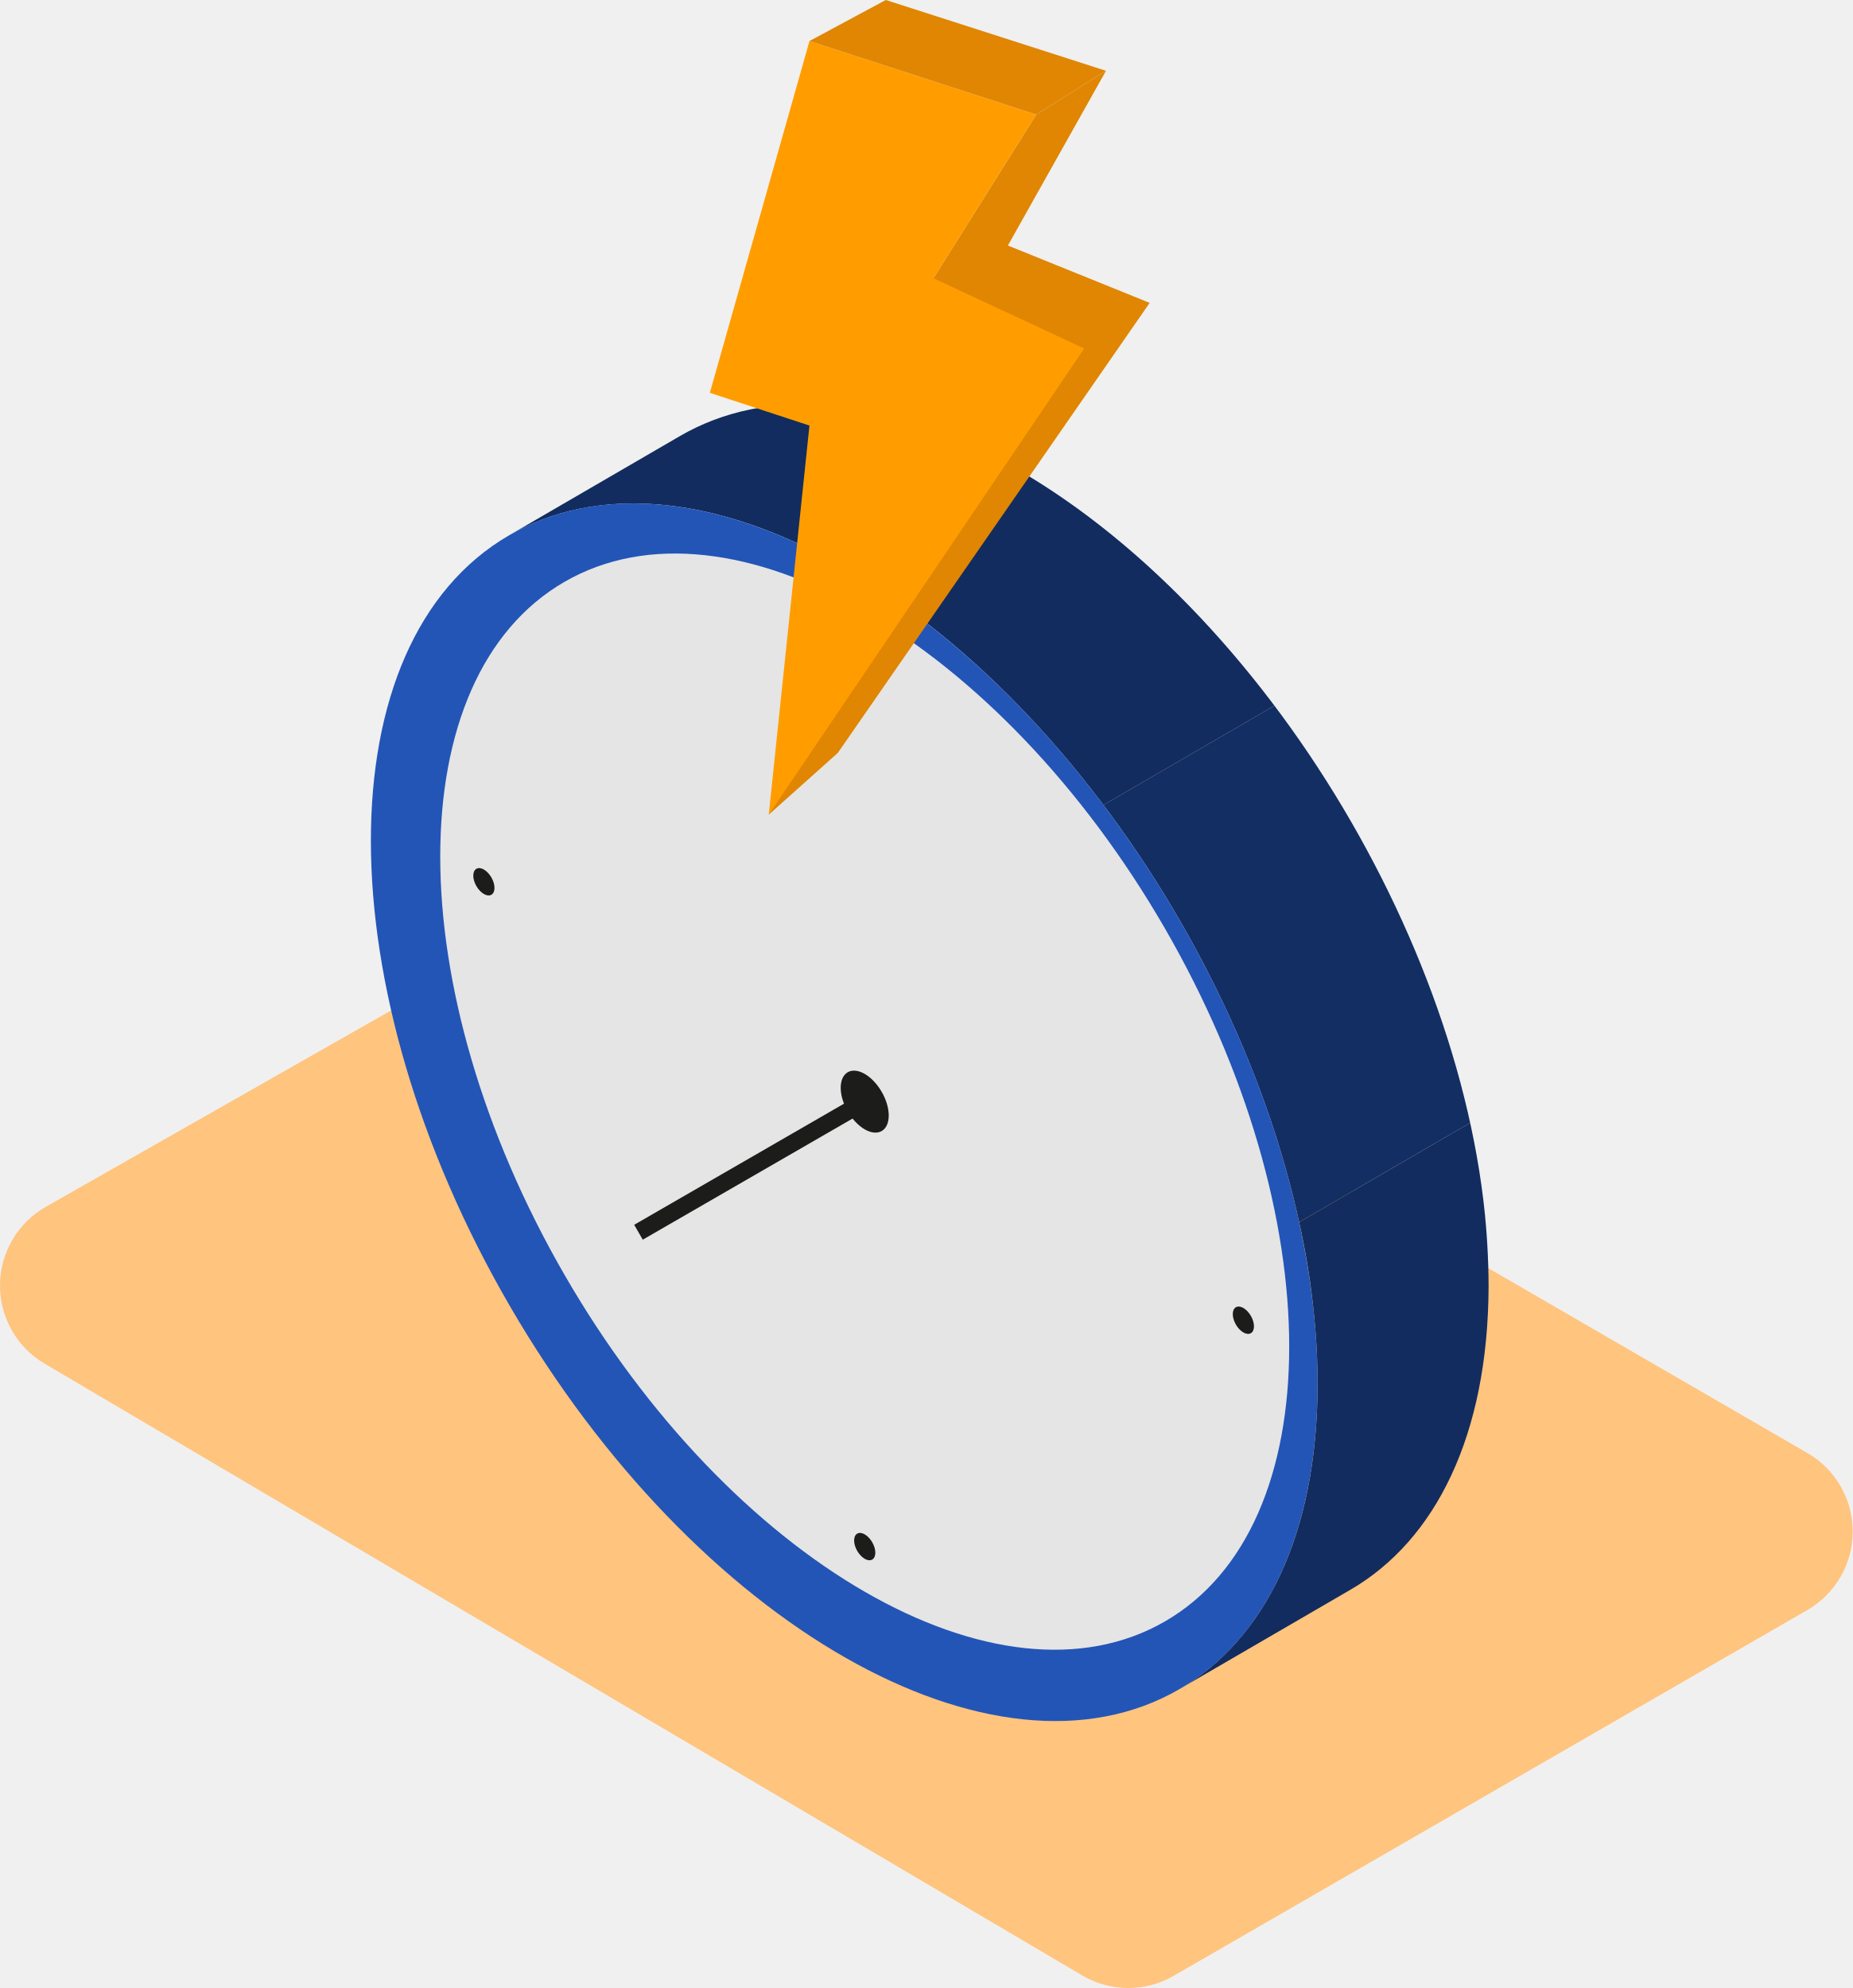
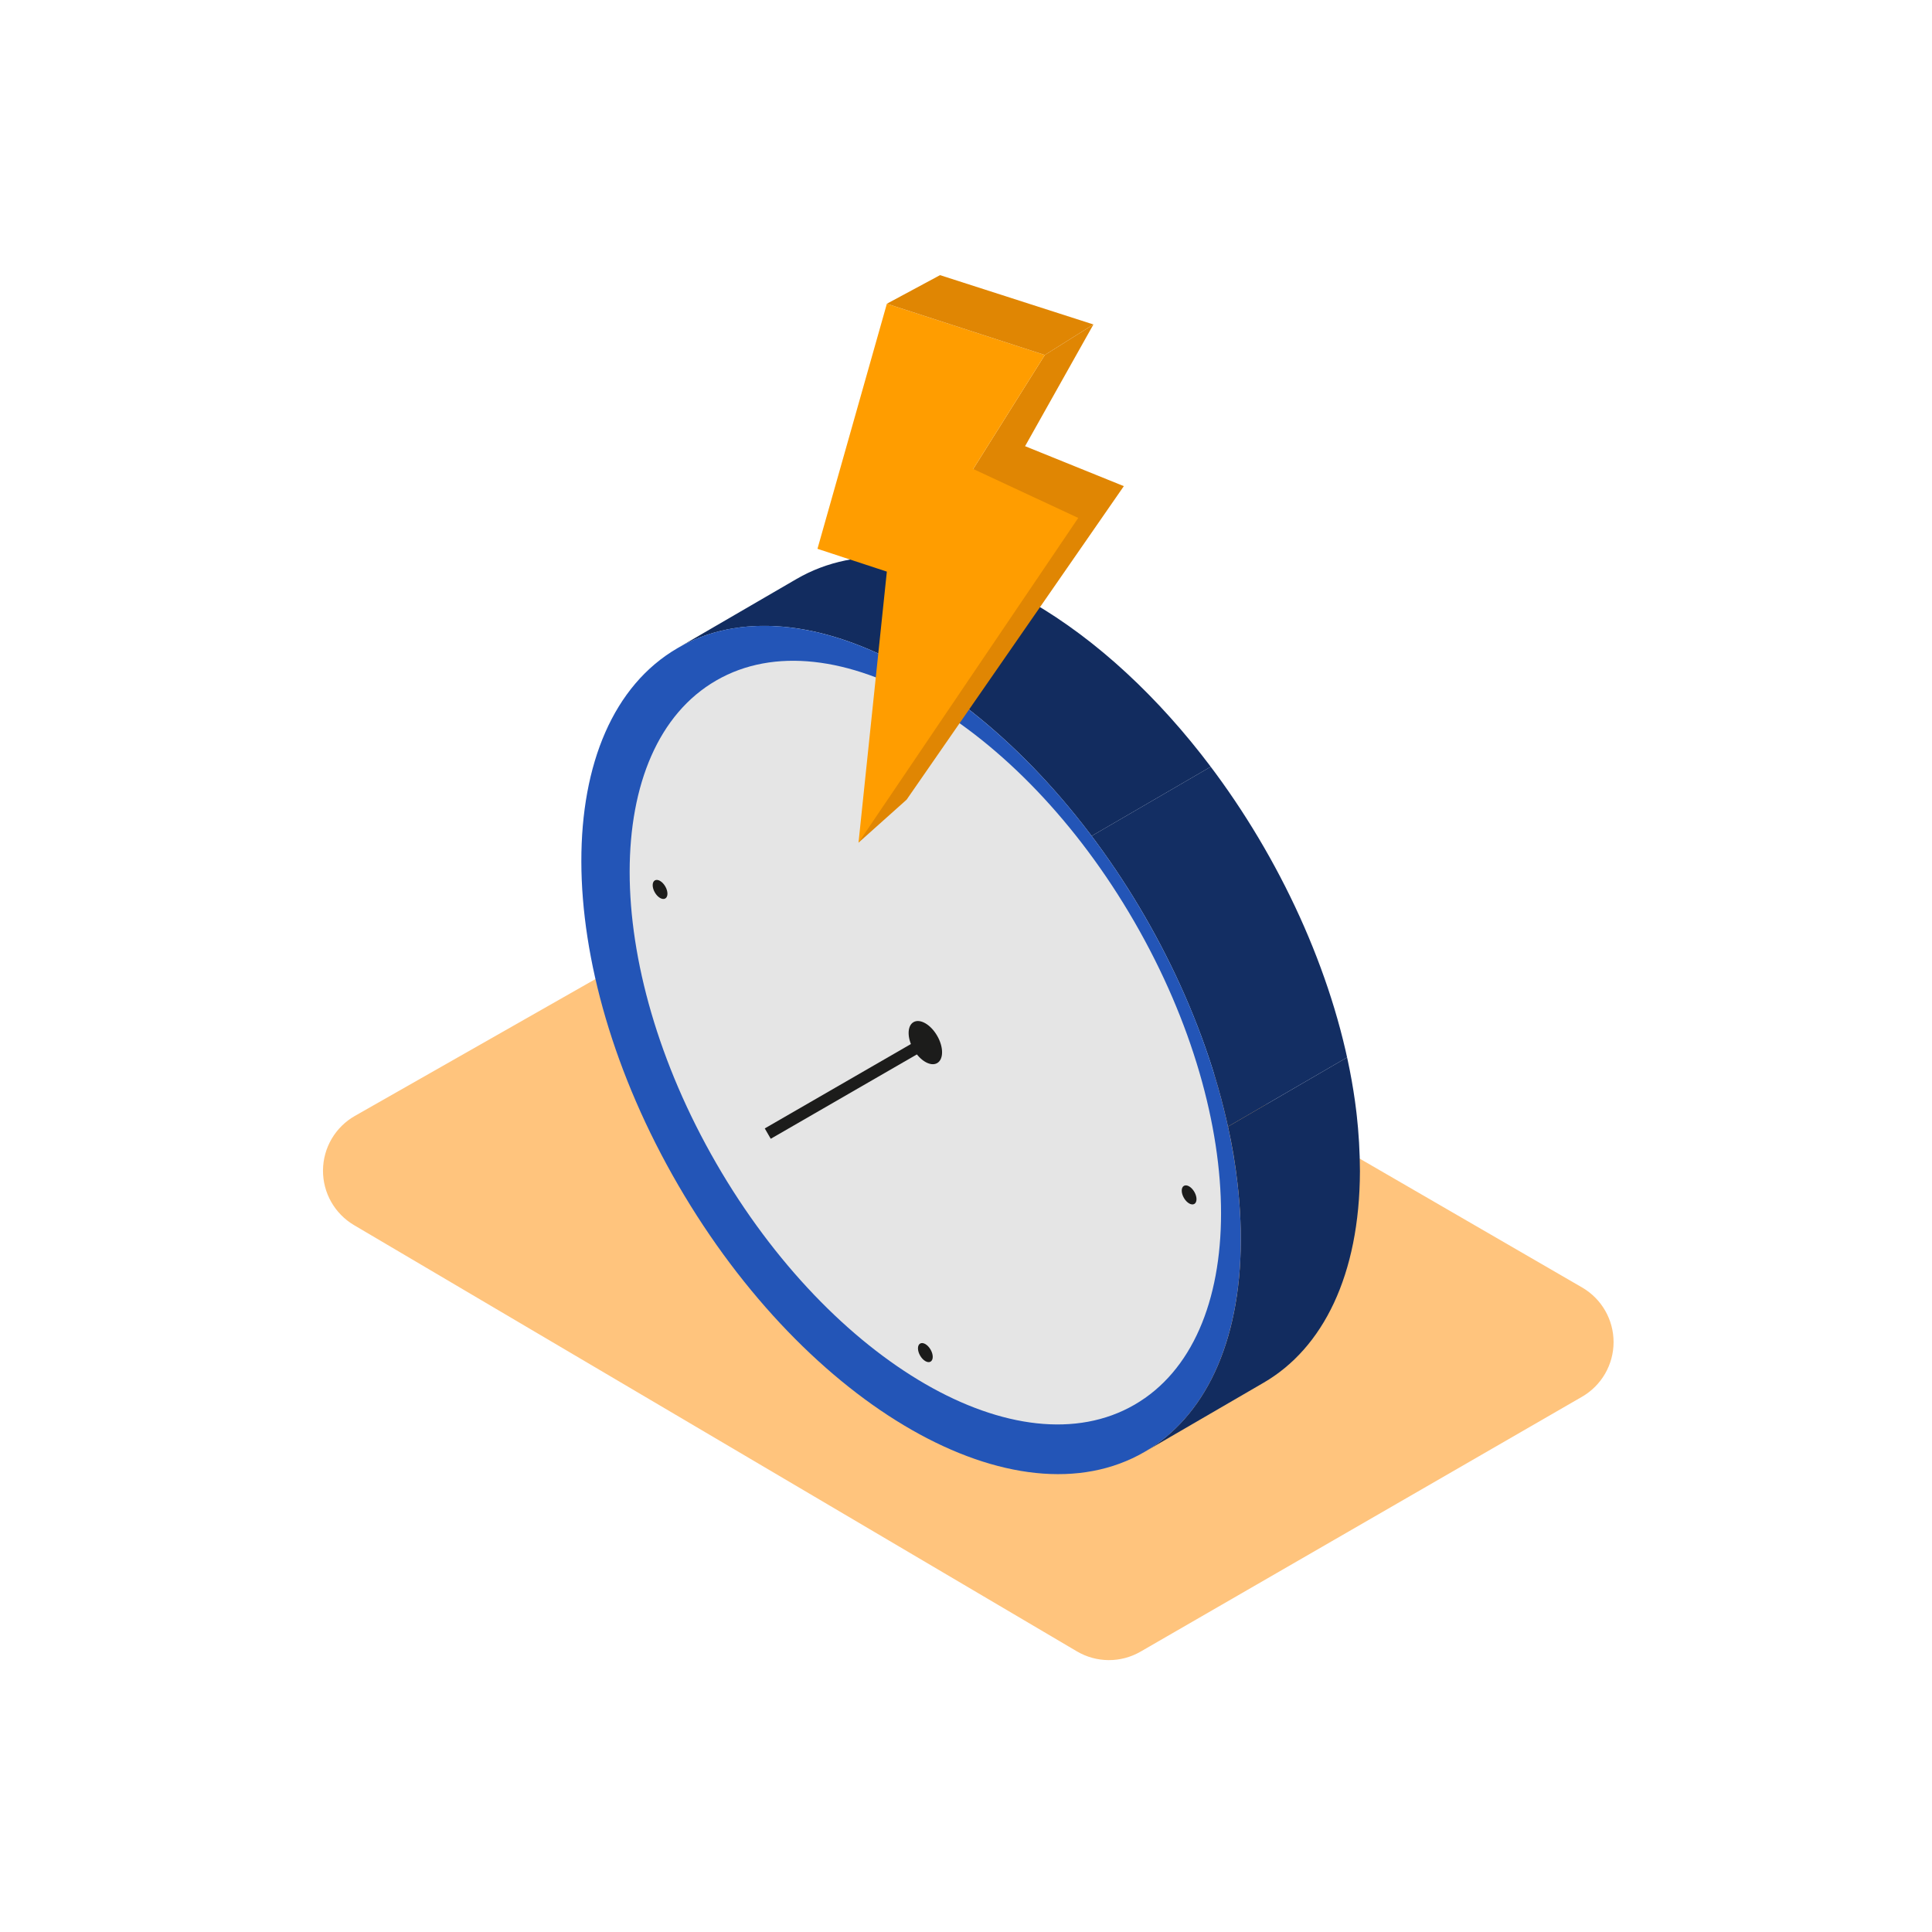
- <svg xmlns="http://www.w3.org/2000/svg" width="215.765" height="231.545" viewBox="0 0 215.765 231.545">
+ <svg xmlns="http://www.w3.org/2000/svg" width="323" height="323" viewBox="0 0 323 323">
  <defs>
    <clipPath id="clip-path">
      <path id="Path_570" data-name="Path 570" d="M3401.106,680.912l19.916-11.574c10.023-5.825,23.9-5,39.224,3.841l-19.916,11.573C3425.01,675.907,3411.129,675.087,3401.106,680.912Z" transform="translate(-3401.106 -665.617)" fill="none" />
    </clipPath>
    <clipPath id="clip-path-2">
      <path id="Path_574" data-name="Path 574" d="M3529.294,809.526,3509.378,821.1c9.9-5.751,16.032-17.978,16.081-35.358.1-34.981-24.5-77.6-54.947-95.172L3490.428,679c30.443,17.576,55.046,60.191,54.947,95.172C3545.325,791.549,3539.189,803.776,3529.294,809.526Z" transform="translate(-3470.513 -678.997)" fill="none" />
    </clipPath>
+     <clipPath id="clip-home-efficiency">
+       <rect width="323" height="323" />
+     </clipPath>
  </defs>
-   <g id="Group_174" data-name="Group 174" transform="translate(-1418.235 -2306.131)">
-     <path id="Path_560" data-name="Path 560" d="M3301.558,797.922l73.274-41.683a10.553,10.553,0,0,1,10.509.042l121.383,70.325a10.554,10.554,0,0,1-.014,18.272L3432.9,887.492a10.554,10.554,0,0,1-10.638-.049l-120.848-71.258A10.553,10.553,0,0,1,3301.558,797.922Z" transform="translate(-1877.987 1648.77)" fill="#ffc47d" />
-     <g id="Group_102" data-name="Group 102" transform="translate(1438.594 2306.131)">
-       <g id="Group_99" data-name="Group 99" transform="translate(0 39.741)">
-         <g id="Group_98" data-name="Group 98" transform="translate(0 0)">
-           <g id="Group_97" data-name="Group 97">
-             <g id="Group_92" data-name="Group 92" transform="translate(38.916 7.323)">
-               <g id="Group_91" data-name="Group 91" clip-path="url(#clip-path)">
-                 <g id="Group_90" data-name="Group 90">
-                   <path id="Path_569" data-name="Path 569" d="M3401.106,680.912l19.916-11.574c10.023-5.825,23.9-5,39.224,3.841l-19.916,11.573c-15.32-8.846-29.2-9.666-39.224-3.841" transform="translate(-3401.106 -665.617)" fill="#122c5f" />
+   <g id="home-efficiency" clip-path="url(#clip-home-efficiency)">
+     <rect width="323" height="323" fill="#fff" />
+     <g id="Group_266" data-name="Group 266" transform="translate(-1364.236 -2260.131)">
+       <path id="Path_560" data-name="Path 560" d="M3301.558,797.922l73.274-41.683a10.553,10.553,0,0,1,10.509.042l121.383,70.325a10.554,10.554,0,0,1-.014,18.272L3432.9,887.492a10.554,10.554,0,0,1-10.638-.049l-120.848-71.258A10.553,10.553,0,0,1,3301.558,797.922Z" transform="translate(-1877.987 1648.77)" fill="#ffc47d" />
+       <g id="Group_102" data-name="Group 102" transform="translate(1438.594 2306.131)">
+         <g id="Group_99" data-name="Group 99" transform="translate(0 39.741)">
+           <g id="Group_98" data-name="Group 98" transform="translate(0 0)">
+             <g id="Group_97" data-name="Group 97">
+               <g id="Group_92" data-name="Group 92" transform="translate(38.916 7.323)">
+                 <g id="Group_91" data-name="Group 91" clip-path="url(#clip-path)">
+                   <g id="Group_90" data-name="Group 90">
+                     <path id="Path_569" data-name="Path 569" d="M3401.106,680.912l19.916-11.574c10.023-5.825,23.9-5,39.224,3.841l-19.916,11.573c-15.32-8.846-29.2-9.666-39.224-3.841" transform="translate(-3401.106 -665.617)" fill="#122c5f" />
+                   </g>
                </g>
              </g>
-             </g>
-             <g id="Group_95" data-name="Group 95" transform="translate(78.14 14.884)">
-               <g id="Group_94" data-name="Group 94" clip-path="url(#clip-path-2)">
-                 <g id="Group_93" data-name="Group 93">
-                   <path id="Path_571" data-name="Path 571" d="M3470.513,690.571,3490.428,679c11.078,6.4,21.383,16.108,30.006,27.561l-19.916,11.573c-8.622-11.453-18.927-21.165-30.006-27.561" transform="translate(-3470.513 -678.997)" fill="#122c5f" />
-                   <path id="Path_572" data-name="Path 572" d="M3523.607,739.339l19.916-11.573c10.9,14.475,19.109,31.733,22.8,48.593L3546.4,787.931c-3.688-16.86-11.9-34.117-22.8-48.593" transform="translate(-3493.602 -700.204)" fill="#132e63" />
-                   <path id="Path_573" data-name="Path 573" d="M3553.222,825.323l19.915-11.573a88.19,88.19,0,0,1,2.144,19.018c-.05,17.38-6.186,29.607-16.081,35.357L3539.285,879.7c9.9-5.751,16.032-17.978,16.081-35.358a88.208,88.208,0,0,0-2.144-19.018" transform="translate(-3500.419 -737.595)" fill="#122c5f" />
+               <g id="Group_95" data-name="Group 95" transform="translate(78.14 14.884)">
+                 <g id="Group_94" data-name="Group 94" clip-path="url(#clip-path-2)">
+                   <g id="Group_93" data-name="Group 93">
+                     <path id="Path_571" data-name="Path 571" d="M3470.513,690.571,3490.428,679c11.078,6.4,21.383,16.108,30.006,27.561l-19.916,11.573c-8.622-11.453-18.927-21.165-30.006-27.561" transform="translate(-3470.513 -678.997)" fill="#122c5f" />
+                     <path id="Path_572" data-name="Path 572" d="M3523.607,739.339l19.916-11.573c10.9,14.475,19.109,31.733,22.8,48.593L3546.4,787.931c-3.688-16.86-11.9-34.117-22.8-48.593" transform="translate(-3493.602 -700.204)" fill="#132e63" />
+                     <path id="Path_573" data-name="Path 573" d="M3553.222,825.323l19.915-11.573a88.19,88.19,0,0,1,2.144,19.018c-.05,17.38-6.186,29.607-16.081,35.357L3539.285,879.7c9.9-5.751,16.032-17.978,16.081-35.358a88.208,88.208,0,0,0-2.144-19.018" transform="translate(-3500.419 -737.595)" fill="#122c5f" />
+                   </g>
                </g>
              </g>
-             </g>
-             <g id="Group_96" data-name="Group 96">
-               <ellipse id="Ellipse_163" data-name="Ellipse 163" cx="45.01" cy="77.708" rx="45.01" ry="77.708" transform="translate(0 45.231) rotate(-30.162)" fill="#2355b7" />
+               <g id="Group_96" data-name="Group 96">
+                 <ellipse id="Ellipse_163" data-name="Ellipse 163" cx="45.01" cy="77.708" rx="45.01" ry="77.708" transform="translate(0 45.231) rotate(-30.162)" fill="#2355b7" />
+               </g>
            </g>
          </g>
        </g>
-       </g>
-       <g id="Group_100" data-name="Group 100" transform="translate(10.434 47.581)">
-         <ellipse id="Ellipse_164" data-name="Ellipse 164" cx="40.364" cy="69.912" rx="40.364" ry="69.912" transform="translate(0 40.364) rotate(-30)" fill="#e5e5e5" />
-         <ellipse id="Ellipse_165" data-name="Ellipse 165" cx="2.283" cy="3.954" rx="2.283" ry="3.954" transform="translate(65.958 78.445) rotate(-30)" fill="#1c1c1b" />
-         <ellipse id="Ellipse_166" data-name="Ellipse 166" cx="1.008" cy="1.745" rx="1.008" ry="1.745" transform="translate(112.265 105.18) rotate(-30)" fill="#1c1c1b" />
-         <ellipse id="Ellipse_167" data-name="Ellipse 167" cx="1.008" cy="1.745" rx="1.008" ry="1.745" transform="translate(23.815 54.113) rotate(-30)" fill="#1c1c1b" />
-         <ellipse id="Ellipse_168" data-name="Ellipse 168" cx="1.008" cy="1.745" rx="1.008" ry="1.745" transform="translate(68.167 131.545) rotate(-30)" fill="#1c1c1b" />
-         <line id="Line_31" data-name="Line 31" x1="26.348" y2="15.212" transform="translate(43.564 80.727)" fill="none" stroke="#1c1c1b" stroke-miterlimit="10" stroke-width="2" />
-       </g>
-       <g id="Group_101" data-name="Group 101" transform="translate(62.306 0)">
-         <path id="Path_575" data-name="Path 575" d="M3493.915,596.931,3482.49,617.28,3499,623.961l-36.317,52.416-8.04,7.189,19.175-62.473,11.975-19.063Z" transform="translate(-3447.776 -588.685)" fill="#e08603" />
-         <path id="Path_576" data-name="Path 576" d="M3454.1,590.8l26.412,8.564-11.976,19.063,17.558,8.182L3449.359,680.9l4.738-45.316-11.6-3.813Z" transform="translate(-3442.494 -586.018)" fill="#ff9d00" />
-         <path id="Path_577" data-name="Path 577" d="M3463.025,587.12l8.892-4.781,25.644,8.246-8.123,5.1Z" transform="translate(-3451.422 -582.34)" fill="#e08603" />
+         <g id="Group_100" data-name="Group 100" transform="translate(10.434 47.581)">
+           <ellipse id="Ellipse_164" data-name="Ellipse 164" cx="40.364" cy="69.912" rx="40.364" ry="69.912" transform="translate(0 40.364) rotate(-30)" fill="#e5e5e5" />
+           <ellipse id="Ellipse_165" data-name="Ellipse 165" cx="2.283" cy="3.954" rx="2.283" ry="3.954" transform="translate(65.958 78.445) rotate(-30)" fill="#1c1c1b" />
+           <ellipse id="Ellipse_166" data-name="Ellipse 166" cx="1.008" cy="1.745" rx="1.008" ry="1.745" transform="translate(112.265 105.18) rotate(-30)" fill="#1c1c1b" />
+           <ellipse id="Ellipse_167" data-name="Ellipse 167" cx="1.008" cy="1.745" rx="1.008" ry="1.745" transform="translate(23.815 54.113) rotate(-30)" fill="#1c1c1b" />
+           <ellipse id="Ellipse_168" data-name="Ellipse 168" cx="1.008" cy="1.745" rx="1.008" ry="1.745" transform="translate(68.167 131.545) rotate(-30)" fill="#1c1c1b" />
+           <line id="Line_31" data-name="Line 31" x1="26.348" y2="15.212" transform="translate(43.564 80.727)" fill="none" stroke="#1c1c1b" stroke-miterlimit="10" stroke-width="2" />
+         </g>
+         <g id="Group_101" data-name="Group 101" transform="translate(62.306 0)">
+           <path id="Path_575" data-name="Path 575" d="M3493.915,596.931,3482.49,617.28,3499,623.961l-36.317,52.416-8.04,7.189,19.175-62.473,11.975-19.063Z" transform="translate(-3447.776 -588.685)" fill="#e08603" />
+           <path id="Path_576" data-name="Path 576" d="M3454.1,590.8l26.412,8.564-11.976,19.063,17.558,8.182L3449.359,680.9l4.738-45.316-11.6-3.813Z" transform="translate(-3442.494 -586.018)" fill="#ff9d00" />
+           <path id="Path_577" data-name="Path 577" d="M3463.025,587.12l8.892-4.781,25.644,8.246-8.123,5.1Z" transform="translate(-3451.422 -582.34)" fill="#e08603" />
+         </g>
      </g>
    </g>
  </g>
</svg>
